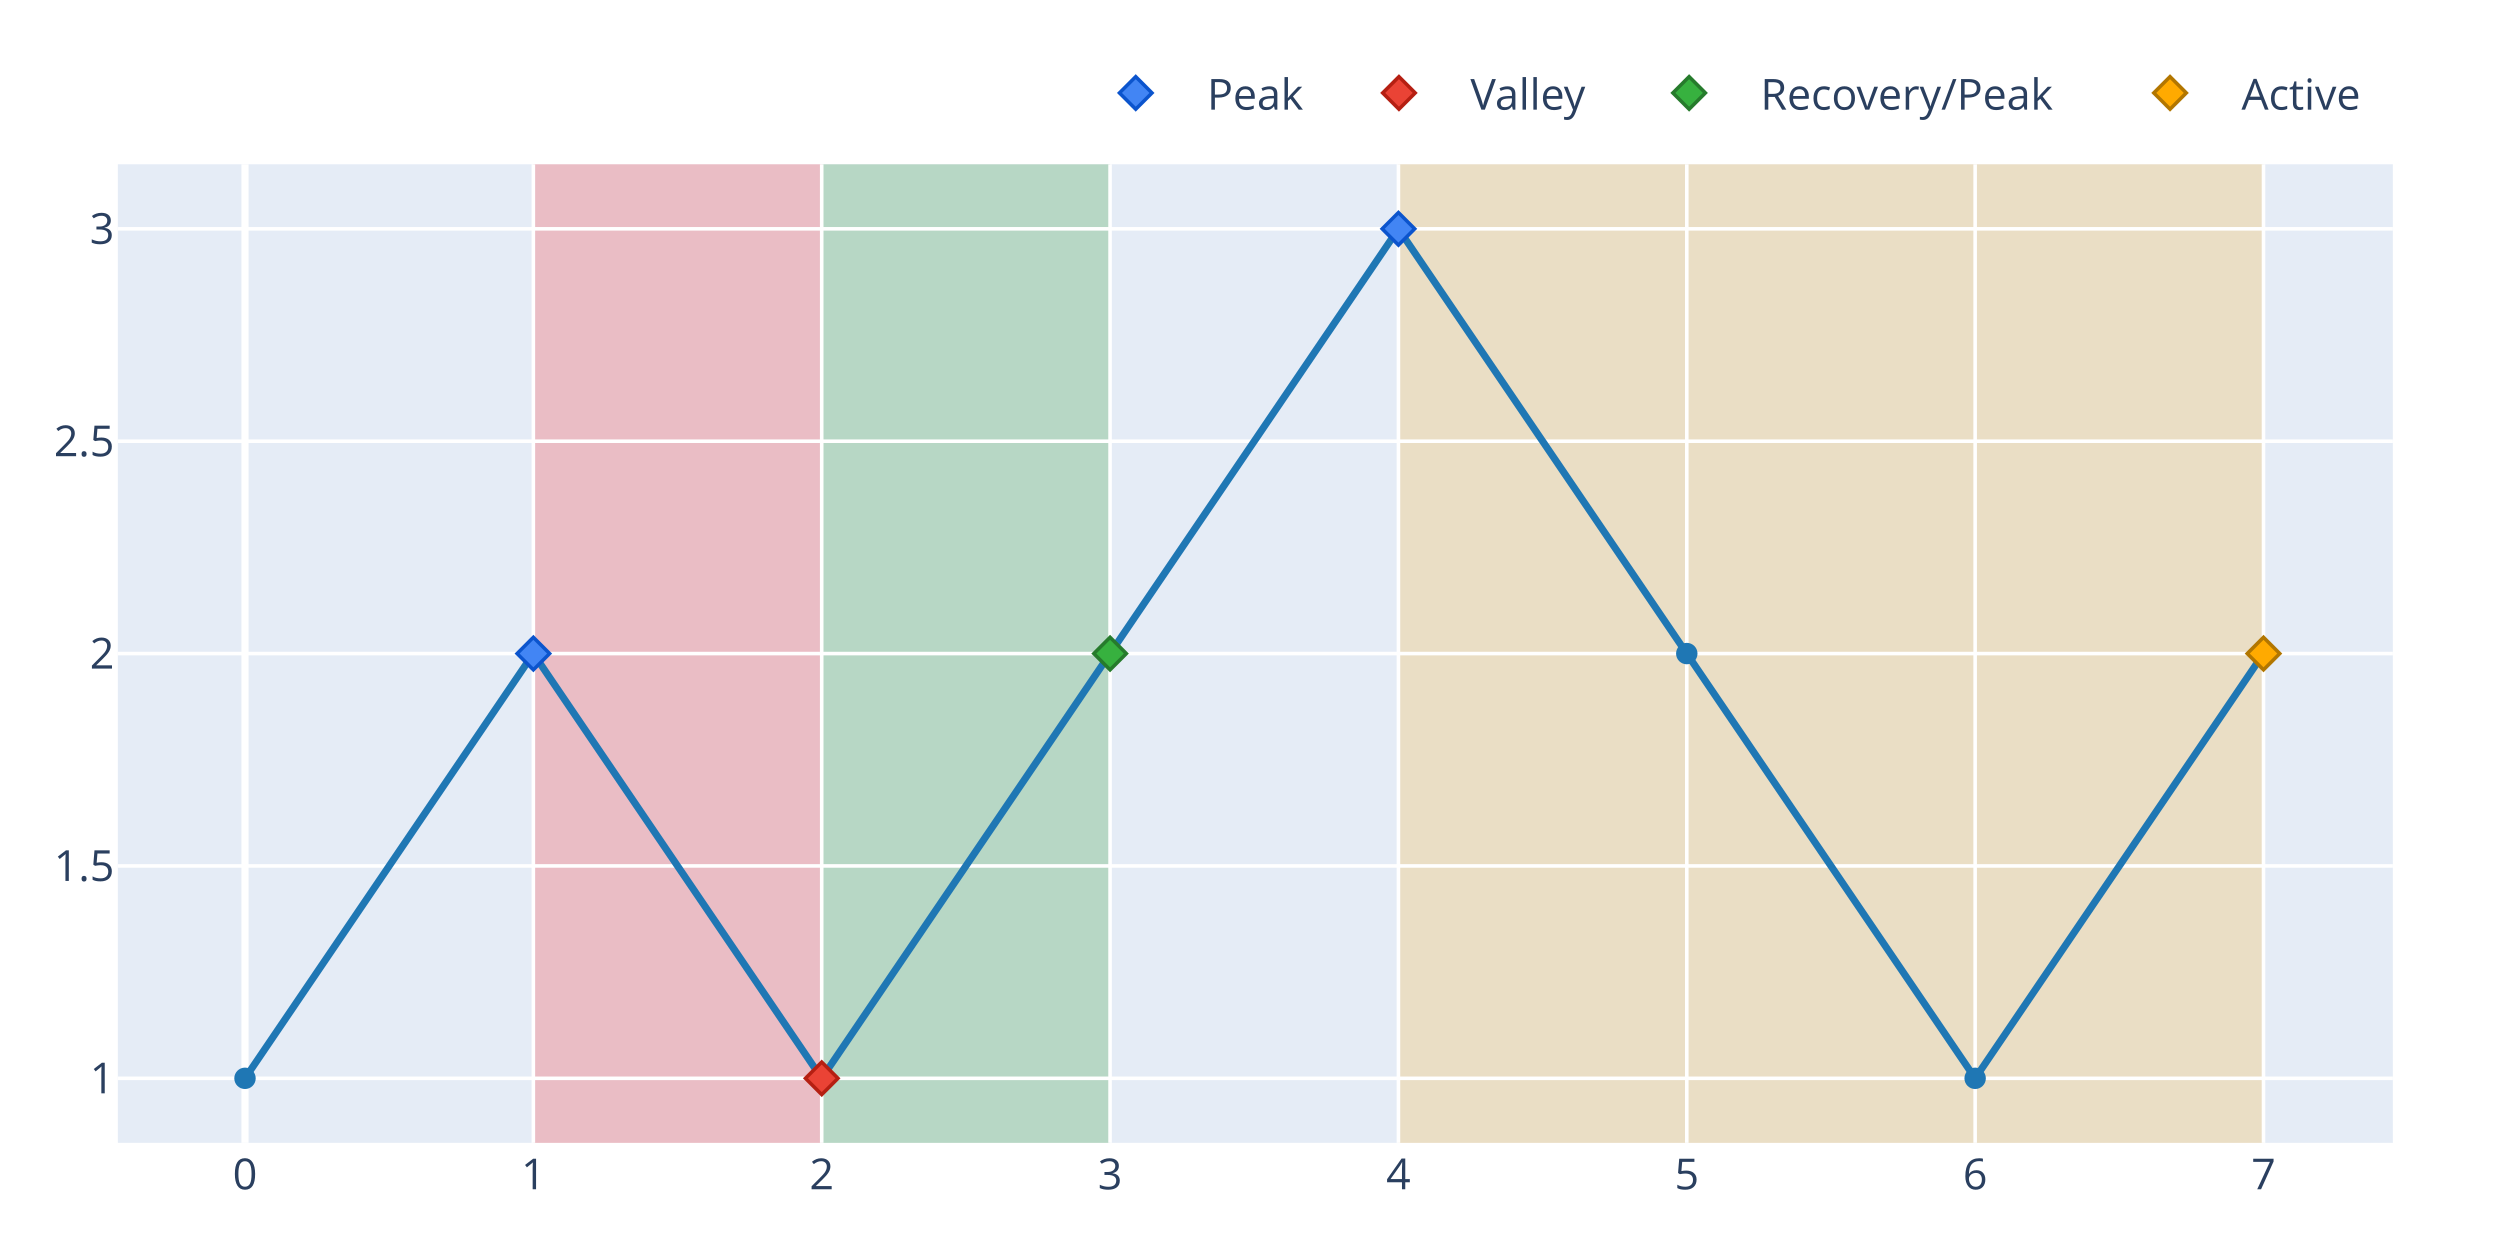
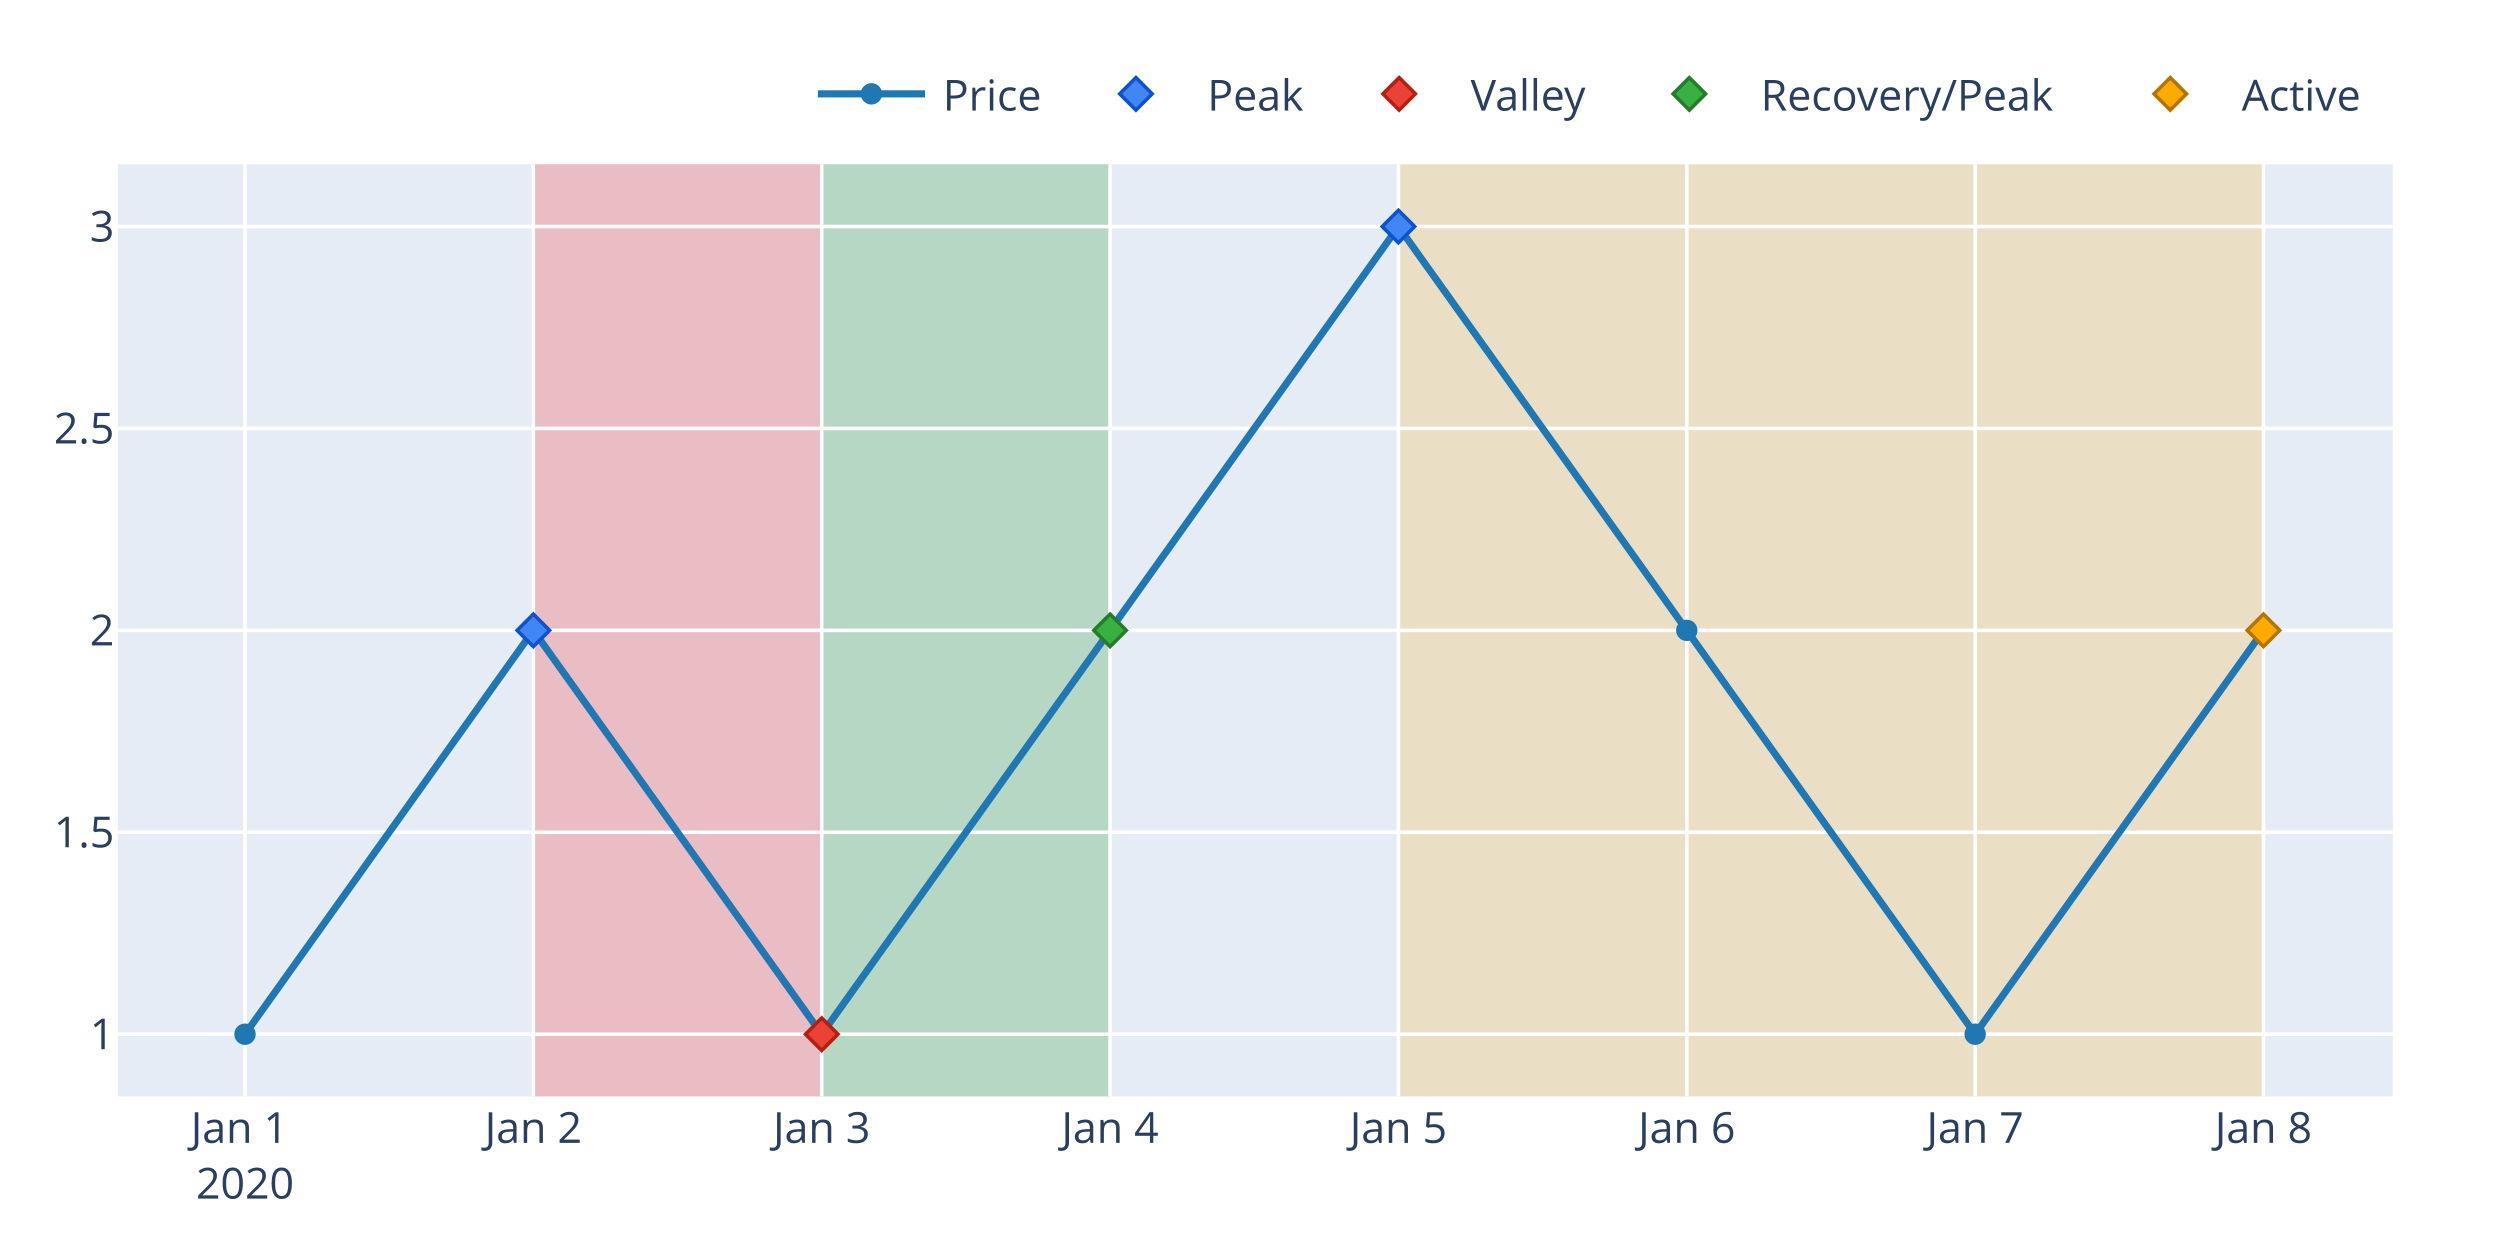
<svg xmlns="http://www.w3.org/2000/svg" class="main-svg" width="700" height="350" style="" viewBox="0 0 700 350">
  <rect x="0" y="0" width="700" height="350" style="fill: rgb(255, 255, 255); fill-opacity: 1;" />
-   <defs id="defs-9ac71a">
+   <defs id="defs-64313d">
    <g class="clips">
-       <clipPath id="clip9ac71axyplot" class="plotclip">
-         <rect width="637" height="274" />
-       </clipPath>
-       <clipPath class="axesclip" id="clip9ac71ax">
+       <clipPath id="clip64313dxyplot" class="plotclip">
+         <rect width="637" height="261" />
+       </clipPath>
+       <clipPath class="axesclip" id="clip64313dx">
        <rect x="33" y="0" width="637" height="350" />
      </clipPath>
-       <clipPath class="axesclip" id="clip9ac71ay">
-         <rect x="0" y="46" width="700" height="274" />
-       </clipPath>
-       <clipPath class="axesclip" id="clip9ac71axy">
-         <rect x="33" y="46" width="637" height="274" />
+       <clipPath class="axesclip" id="clip64313dy">
+         <rect x="0" y="46" width="700" height="261" />
+       </clipPath>
+       <clipPath class="axesclip" id="clip64313dxy">
+         <rect x="33" y="46" width="637" height="261" />
      </clipPath>
    </g>
    <g class="gradients" />
+     <g class="patterns" />
  </defs>
  <g class="bglayer">
-     <rect class="bg" x="33" y="46" width="637" height="274" style="fill: rgb(229, 236, 246); fill-opacity: 1; stroke-width: 0;" />
+     <rect class="bg" x="33" y="46" width="637" height="261" style="fill: rgb(229, 236, 246); fill-opacity: 1; stroke-width: 0;" />
  </g>
  <g class="layer-below">
    <g class="imagelayer" />
    <g class="shapelayer">
-       <path data-index="0" fill-rule="evenodd" d="M149.34,320H230.08V46H149.34Z" clip-path="url('#clip9ac71ax')" style="opacity: 0.2; stroke: rgb(0, 0, 0); stroke-opacity: 0; fill: rgb(255, 0, 0); fill-opacity: 1; stroke-width: 0px;" />
-       <path data-index="1" fill-rule="evenodd" d="M230.08,320H310.82V46H230.08Z" clip-path="url('#clip9ac71ax')" style="opacity: 0.2; stroke: rgb(0, 0, 0); stroke-opacity: 0; fill: rgb(0, 128, 0); fill-opacity: 1; stroke-width: 0px;" />
-       <path data-index="2" fill-rule="evenodd" d="M391.56,320H633.78V46H391.56Z" clip-path="url('#clip9ac71ax')" style="opacity: 0.2; stroke: rgb(0, 0, 0); stroke-opacity: 0; fill: rgb(255, 165, 0); fill-opacity: 1; stroke-width: 0px;" />
+       <path data-index="0" fill-rule="evenodd" d="M149.34,307H230.08V46H149.34Z" clip-path="url(#clip64313dx)" style="opacity: 0.2; stroke: rgb(0, 0, 0); stroke-opacity: 0; fill: rgb(255, 0, 0); fill-opacity: 1; stroke-width: 0px;" />
+       <path data-index="1" fill-rule="evenodd" d="M230.08,307H310.82V46H230.08Z" clip-path="url(#clip64313dx)" style="opacity: 0.2; stroke: rgb(0, 0, 0); stroke-opacity: 0; fill: rgb(0, 128, 0); fill-opacity: 1; stroke-width: 0px;" />
+       <path data-index="2" fill-rule="evenodd" d="M391.56,307H633.77V46H391.56Z" clip-path="url(#clip64313dx)" style="opacity: 0.2; stroke: rgb(0, 0, 0); stroke-opacity: 0; fill: rgb(255, 165, 0); fill-opacity: 1; stroke-width: 0px;" />
    </g>
  </g>
  <g class="cartesianlayer">
    <g class="subplot xy">
      <g class="layer-subplot">
        <g class="shapelayer" />
        <g class="imagelayer" />
      </g>
      <g class="gridlayer">
        <g class="x">
-           <path class="xgrid crisp" transform="translate(149.34,0)" d="M0,46v274" style="stroke: rgb(255, 255, 255); stroke-opacity: 1; stroke-width: 1px;" />
-           <path class="xgrid crisp" transform="translate(230.08,0)" d="M0,46v274" style="stroke: rgb(255, 255, 255); stroke-opacity: 1; stroke-width: 1px;" />
-           <path class="xgrid crisp" transform="translate(310.82,0)" d="M0,46v274" style="stroke: rgb(255, 255, 255); stroke-opacity: 1; stroke-width: 1px;" />
-           <path class="xgrid crisp" transform="translate(391.56,0)" d="M0,46v274" style="stroke: rgb(255, 255, 255); stroke-opacity: 1; stroke-width: 1px;" />
-           <path class="xgrid crisp" transform="translate(472.3,0)" d="M0,46v274" style="stroke: rgb(255, 255, 255); stroke-opacity: 1; stroke-width: 1px;" />
-           <path class="xgrid crisp" transform="translate(553.04,0)" d="M0,46v274" style="stroke: rgb(255, 255, 255); stroke-opacity: 1; stroke-width: 1px;" />
-           <path class="xgrid crisp" transform="translate(633.78,0)" d="M0,46v274" style="stroke: rgb(255, 255, 255); stroke-opacity: 1; stroke-width: 1px;" />
+           <path class="xgrid crisp" transform="translate(68.6,0)" d="M0,46v261" style="stroke: rgb(255, 255, 255); stroke-opacity: 1; stroke-width: 1px;" />
+           <path class="xgrid crisp" transform="translate(149.34,0)" d="M0,46v261" style="stroke: rgb(255, 255, 255); stroke-opacity: 1; stroke-width: 1px;" />
+           <path class="xgrid crisp" transform="translate(230.08,0)" d="M0,46v261" style="stroke: rgb(255, 255, 255); stroke-opacity: 1; stroke-width: 1px;" />
+           <path class="xgrid crisp" transform="translate(310.82,0)" d="M0,46v261" style="stroke: rgb(255, 255, 255); stroke-opacity: 1; stroke-width: 1px;" />
+           <path class="xgrid crisp" transform="translate(391.56,0)" d="M0,46v261" style="stroke: rgb(255, 255, 255); stroke-opacity: 1; stroke-width: 1px;" />
+           <path class="xgrid crisp" transform="translate(472.3,0)" d="M0,46v261" style="stroke: rgb(255, 255, 255); stroke-opacity: 1; stroke-width: 1px;" />
+           <path class="xgrid crisp" transform="translate(553.04,0)" d="M0,46v261" style="stroke: rgb(255, 255, 255); stroke-opacity: 1; stroke-width: 1px;" />
+           <path class="xgrid crisp" transform="translate(633.77,0)" d="M0,46v261" style="stroke: rgb(255, 255, 255); stroke-opacity: 1; stroke-width: 1px;" />
        </g>
        <g class="y">
-           <path class="ygrid crisp" transform="translate(0,301.93)" d="M33,0h637" style="stroke: rgb(255, 255, 255); stroke-opacity: 1; stroke-width: 1px;" />
-           <path class="ygrid crisp" transform="translate(0,242.46)" d="M33,0h637" style="stroke: rgb(255, 255, 255); stroke-opacity: 1; stroke-width: 1px;" />
-           <path class="ygrid crisp" transform="translate(0,183)" d="M33,0h637" style="stroke: rgb(255, 255, 255); stroke-opacity: 1; stroke-width: 1px;" />
-           <path class="ygrid crisp" transform="translate(0,123.54)" d="M33,0h637" style="stroke: rgb(255, 255, 255); stroke-opacity: 1; stroke-width: 1px;" />
-           <path class="ygrid crisp" transform="translate(0,64.07)" d="M33,0h637" style="stroke: rgb(255, 255, 255); stroke-opacity: 1; stroke-width: 1px;" />
-         </g>
-       </g>
-       <g class="zerolinelayer">
-         <path class="xzl zl crisp" transform="translate(68.6,0)" d="M0,46v274" style="stroke: rgb(255, 255, 255); stroke-opacity: 1; stroke-width: 2px;" />
-       </g>
+           <path class="ygrid crisp" transform="translate(0,289.58)" d="M33,0h637" style="stroke: rgb(255, 255, 255); stroke-opacity: 1; stroke-width: 1px;" />
+           <path class="ygrid crisp" transform="translate(0,233.04)" d="M33,0h637" style="stroke: rgb(255, 255, 255); stroke-opacity: 1; stroke-width: 1px;" />
+           <path class="ygrid crisp" transform="translate(0,176.5)" d="M33,0h637" style="stroke: rgb(255, 255, 255); stroke-opacity: 1; stroke-width: 1px;" />
+           <path class="ygrid crisp" transform="translate(0,119.96)" d="M33,0h637" style="stroke: rgb(255, 255, 255); stroke-opacity: 1; stroke-width: 1px;" />
+           <path class="ygrid crisp" transform="translate(0,63.43)" d="M33,0h637" style="stroke: rgb(255, 255, 255); stroke-opacity: 1; stroke-width: 1px;" />
+         </g>
+       </g>
+       <g class="zerolinelayer" />
      <path class="xlines-below" />
      <path class="ylines-below" />
      <g class="overlines-below" />
      <g class="xaxislayer-below" />
      <g class="yaxislayer-below" />
      <g class="overaxes-below" />
-       <g class="plot" transform="translate(33, 46)" clip-path="url('#clip9ac71axyplot')">
+       <g class="plot" transform="translate(33,46)" clip-path="url(#clip64313dxyplot)">
        <g class="scatterlayer mlayer">
-           <g class="trace scatter trace42755841-5e92-4c65-9bcc-b903fddd1701" style="stroke-miterlimit: 2; opacity: 1;">
+           <g class="trace scatter trace006a992f-1cd8-4fdd-b048-55dab7f561ca" style="stroke-miterlimit: 2; opacity: 1;">
            <g class="fills" />
            <g class="errorbars" />
            <g class="lines">
-               <path class="js-line" d="M35.6,255.93L116.34,137L197.08,255.93L358.56,18.07L439.3,137L520.04,255.93L600.78,137" style="vector-effect: non-scaling-stroke; fill: none; stroke: rgb(31, 119, 180); stroke-opacity: 1; stroke-width: 2px; opacity: 1;" />
-             </g>
-             <g class="points">
-               <path class="point" transform="translate(35.6,255.93)" d="M3,0A3,3 0 1,1 0,-3A3,3 0 0,1 3,0Z" style="opacity: 1; stroke-width: 0px; fill: rgb(31, 119, 180); fill-opacity: 1;" />
-               <path class="point" transform="translate(116.34,137)" d="M3,0A3,3 0 1,1 0,-3A3,3 0 0,1 3,0Z" style="opacity: 1; stroke-width: 0px; fill: rgb(31, 119, 180); fill-opacity: 1;" />
-               <path class="point" transform="translate(197.08,255.93)" d="M3,0A3,3 0 1,1 0,-3A3,3 0 0,1 3,0Z" style="opacity: 1; stroke-width: 0px; fill: rgb(31, 119, 180); fill-opacity: 1;" />
-               <path class="point" transform="translate(277.82,137)" d="M3,0A3,3 0 1,1 0,-3A3,3 0 0,1 3,0Z" style="opacity: 1; stroke-width: 0px; fill: rgb(31, 119, 180); fill-opacity: 1;" />
-               <path class="point" transform="translate(358.56,18.07)" d="M3,0A3,3 0 1,1 0,-3A3,3 0 0,1 3,0Z" style="opacity: 1; stroke-width: 0px; fill: rgb(31, 119, 180); fill-opacity: 1;" />
-               <path class="point" transform="translate(439.3,137)" d="M3,0A3,3 0 1,1 0,-3A3,3 0 0,1 3,0Z" style="opacity: 1; stroke-width: 0px; fill: rgb(31, 119, 180); fill-opacity: 1;" />
-               <path class="point" transform="translate(520.04,255.93)" d="M3,0A3,3 0 1,1 0,-3A3,3 0 0,1 3,0Z" style="opacity: 1; stroke-width: 0px; fill: rgb(31, 119, 180); fill-opacity: 1;" />
-               <path class="point" transform="translate(600.78,137)" d="M3,0A3,3 0 1,1 0,-3A3,3 0 0,1 3,0Z" style="opacity: 1; stroke-width: 0px; fill: rgb(31, 119, 180); fill-opacity: 1;" />
-             </g>
-             <g class="text" />
-           </g>
-           <g class="trace scatter traceeecb2b94-fb8a-49d3-86c7-ec530face83d" style="stroke-miterlimit: 2; opacity: 1;">
-             <g class="fills" />
-             <g class="errorbars" />
-             <g class="lines" />
-             <g class="points">
-               <path class="point plotly-customdata" transform="translate(116.34,137)" d="M4.55,0L0,4.55L-4.55,0L0,-4.55Z" style="opacity: 1; stroke-width: 1px; fill: rgb(66, 133, 244); fill-opacity: 1; stroke: rgb(11, 84, 205); stroke-opacity: 1;" />
-               <path class="point plotly-customdata" transform="translate(358.56,18.07)" d="M4.55,0L0,4.55L-4.55,0L0,-4.55Z" style="opacity: 1; stroke-width: 1px; fill: rgb(66, 133, 244); fill-opacity: 1; stroke: rgb(11, 84, 205); stroke-opacity: 1;" />
-             </g>
-             <g class="text" />
-           </g>
-           <g class="trace scatter traceaa7991f6-0985-44b2-8d1d-34f94f61783c" style="stroke-miterlimit: 2; opacity: 1;">
-             <g class="fills" />
-             <g class="errorbars" />
-             <g class="lines" />
-             <g class="points">
-               <path class="point plotly-customdata" transform="translate(197.08,255.93)" d="M4.55,0L0,4.55L-4.55,0L0,-4.55Z" style="opacity: 1; stroke-width: 1px; fill: rgb(234, 67, 53); fill-opacity: 1; stroke: rgb(181, 31, 18); stroke-opacity: 1;" />
-             </g>
-             <g class="text" />
-           </g>
-           <g class="trace scatter trace3f11e5fe-022e-4eac-8971-a66bdc0f6ced" style="stroke-miterlimit: 2; opacity: 1;">
-             <g class="fills" />
-             <g class="errorbars" />
-             <g class="lines" />
-             <g class="points">
-               <path class="point plotly-customdata" transform="translate(277.82,137)" d="M4.55,0L0,4.55L-4.55,0L0,-4.55Z" style="opacity: 1; stroke-width: 1px; fill: rgb(55, 177, 63); fill-opacity: 1; stroke: rgb(38, 123, 44); stroke-opacity: 1;" />
-             </g>
-             <g class="text" />
-           </g>
-           <g class="trace scatter trace194db103-66a5-42c2-93e1-82908823b53c" style="stroke-miterlimit: 2; opacity: 1;">
-             <g class="fills" />
-             <g class="errorbars" />
-             <g class="lines" />
-             <g class="points">
-               <path class="point plotly-customdata" transform="translate(600.78,137)" d="M4.55,0L0,4.55L-4.55,0L0,-4.55Z" style="opacity: 1; stroke-width: 1px; fill: rgb(255, 170, 0); fill-opacity: 1; stroke: rgb(178, 118, 0); stroke-opacity: 1;" />
+               <path class="js-line" d="M35.6,243.58L116.34,130.5L197.08,243.58L358.56,17.43L439.3,130.5L520.04,243.58L600.77,130.5" style="vector-effect: non-scaling-stroke; fill: none; stroke: rgb(31, 119, 180); stroke-opacity: 1; stroke-width: 2px; opacity: 1;" />
+             </g>
+             <g class="points">
+               <path class="point" transform="translate(35.6,243.58)" d="M3,0A3,3 0 1,1 0,-3A3,3 0 0,1 3,0Z" style="opacity: 1; stroke-width: 0px; fill: rgb(31, 119, 180); fill-opacity: 1;" />
+               <path class="point" transform="translate(116.34,130.5)" d="M3,0A3,3 0 1,1 0,-3A3,3 0 0,1 3,0Z" style="opacity: 1; stroke-width: 0px; fill: rgb(31, 119, 180); fill-opacity: 1;" />
+               <path class="point" transform="translate(197.08,243.58)" d="M3,0A3,3 0 1,1 0,-3A3,3 0 0,1 3,0Z" style="opacity: 1; stroke-width: 0px; fill: rgb(31, 119, 180); fill-opacity: 1;" />
+               <path class="point" transform="translate(277.82,130.5)" d="M3,0A3,3 0 1,1 0,-3A3,3 0 0,1 3,0Z" style="opacity: 1; stroke-width: 0px; fill: rgb(31, 119, 180); fill-opacity: 1;" />
+               <path class="point" transform="translate(358.56,17.43)" d="M3,0A3,3 0 1,1 0,-3A3,3 0 0,1 3,0Z" style="opacity: 1; stroke-width: 0px; fill: rgb(31, 119, 180); fill-opacity: 1;" />
+               <path class="point" transform="translate(439.3,130.5)" d="M3,0A3,3 0 1,1 0,-3A3,3 0 0,1 3,0Z" style="opacity: 1; stroke-width: 0px; fill: rgb(31, 119, 180); fill-opacity: 1;" />
+               <path class="point" transform="translate(520.04,243.58)" d="M3,0A3,3 0 1,1 0,-3A3,3 0 0,1 3,0Z" style="opacity: 1; stroke-width: 0px; fill: rgb(31, 119, 180); fill-opacity: 1;" />
+               <path class="point" transform="translate(600.77,130.5)" d="M3,0A3,3 0 1,1 0,-3A3,3 0 0,1 3,0Z" style="opacity: 1; stroke-width: 0px; fill: rgb(31, 119, 180); fill-opacity: 1;" />
+             </g>
+             <g class="text" />
+           </g>
+           <g class="trace scatter traceb9cd4de7-08fe-4d71-8481-d45b61400b01" style="stroke-miterlimit: 2; opacity: 1;">
+             <g class="fills" />
+             <g class="errorbars" />
+             <g class="lines" />
+             <g class="points">
+               <path class="point plotly-customdata" transform="translate(116.34,130.5)" d="M4.55,0L0,4.55L-4.55,0L0,-4.55Z" style="opacity: 1; stroke-width: 1px; fill: rgb(66, 133, 244); fill-opacity: 1; stroke: rgb(11, 84, 205); stroke-opacity: 1;" />
+               <path class="point plotly-customdata" transform="translate(358.56,17.43)" d="M4.55,0L0,4.55L-4.55,0L0,-4.55Z" style="opacity: 1; stroke-width: 1px; fill: rgb(66, 133, 244); fill-opacity: 1; stroke: rgb(11, 84, 205); stroke-opacity: 1;" />
+             </g>
+             <g class="text" />
+           </g>
+           <g class="trace scatter trace44d54095-1f93-4f31-bab8-14d85cb244b7" style="stroke-miterlimit: 2; opacity: 1;">
+             <g class="fills" />
+             <g class="errorbars" />
+             <g class="lines" />
+             <g class="points">
+               <path class="point plotly-customdata" transform="translate(197.08,243.58)" d="M4.55,0L0,4.55L-4.55,0L0,-4.55Z" style="opacity: 1; stroke-width: 1px; fill: rgb(234, 67, 53); fill-opacity: 1; stroke: rgb(181, 31, 18); stroke-opacity: 1;" />
+             </g>
+             <g class="text" />
+           </g>
+           <g class="trace scatter tracef15df42a-bbbc-4c76-8990-1d76db5b55a0" style="stroke-miterlimit: 2; opacity: 1;">
+             <g class="fills" />
+             <g class="errorbars" />
+             <g class="lines" />
+             <g class="points">
+               <path class="point plotly-customdata" transform="translate(277.82,130.5)" d="M4.55,0L0,4.55L-4.55,0L0,-4.55Z" style="opacity: 1; stroke-width: 1px; fill: rgb(55, 177, 63); fill-opacity: 1; stroke: rgb(38, 123, 44); stroke-opacity: 1;" />
+             </g>
+             <g class="text" />
+           </g>
+           <g class="trace scatter trace08124ec6-6a07-4dc1-9648-900d8261f21c" style="stroke-miterlimit: 2; opacity: 1;">
+             <g class="fills" />
+             <g class="errorbars" />
+             <g class="lines" />
+             <g class="points">
+               <path class="point plotly-customdata" transform="translate(600.77,130.5)" d="M4.55,0L0,4.55L-4.55,0L0,-4.55Z" style="opacity: 1; stroke-width: 1px; fill: rgb(255, 170, 0); fill-opacity: 1; stroke: rgb(178, 118, 0); stroke-opacity: 1;" />
            </g>
            <g class="text" />
          </g>
        </g>
      </g>
      <g class="overplot" />
      <path class="xlines-above crisp" d="M0,0" style="fill: none;" />
      <path class="ylines-above crisp" d="M0,0" style="fill: none;" />
      <g class="overlines-above" />
      <g class="xaxislayer-above">
        <g class="xtick">
-           <text text-anchor="middle" x="0" y="333" transform="translate(68.6,0)" style="font-family: 'Open Sans', verdana, arial, sans-serif; font-size: 12px; fill: rgb(42, 63, 95); fill-opacity: 1; white-space: pre;">0</text>
-         </g>
-         <g class="xtick">
-           <text text-anchor="middle" x="0" y="333" transform="translate(149.34,0)" style="font-family: 'Open Sans', verdana, arial, sans-serif; font-size: 12px; fill: rgb(42, 63, 95); fill-opacity: 1; white-space: pre;">1</text>
-         </g>
-         <g class="xtick">
-           <text text-anchor="middle" x="0" y="333" transform="translate(230.08,0)" style="font-family: 'Open Sans', verdana, arial, sans-serif; font-size: 12px; fill: rgb(42, 63, 95); fill-opacity: 1; white-space: pre;">2</text>
-         </g>
-         <g class="xtick">
-           <text text-anchor="middle" x="0" y="333" transform="translate(310.82,0)" style="font-family: 'Open Sans', verdana, arial, sans-serif; font-size: 12px; fill: rgb(42, 63, 95); fill-opacity: 1; white-space: pre;">3</text>
-         </g>
-         <g class="xtick">
-           <text text-anchor="middle" x="0" y="333" transform="translate(391.56,0)" style="font-family: 'Open Sans', verdana, arial, sans-serif; font-size: 12px; fill: rgb(42, 63, 95); fill-opacity: 1; white-space: pre;">4</text>
-         </g>
-         <g class="xtick">
-           <text text-anchor="middle" x="0" y="333" transform="translate(472.3,0)" style="font-family: 'Open Sans', verdana, arial, sans-serif; font-size: 12px; fill: rgb(42, 63, 95); fill-opacity: 1; white-space: pre;">5</text>
-         </g>
-         <g class="xtick">
-           <text text-anchor="middle" x="0" y="333" transform="translate(553.04,0)" style="font-family: 'Open Sans', verdana, arial, sans-serif; font-size: 12px; fill: rgb(42, 63, 95); fill-opacity: 1; white-space: pre;">6</text>
-         </g>
-         <g class="xtick">
-           <text text-anchor="middle" x="0" y="333" transform="translate(633.78,0)" style="font-family: 'Open Sans', verdana, arial, sans-serif; font-size: 12px; fill: rgb(42, 63, 95); fill-opacity: 1; white-space: pre;">7</text>
+           <text text-anchor="middle" x="0" y="320" transform="translate(68.6,0)" style="font-family: 'Open Sans', verdana, arial, sans-serif; font-size: 12px; fill: rgb(42, 63, 95); fill-opacity: 1; white-space: pre; opacity: 1;">
+             <tspan class="line" dy="0em" x="0" y="320">Jan 1</tspan>
+             <tspan class="line" dy="1.3em" x="0" y="320">2020</tspan>
+           </text>
+         </g>
+         <g class="xtick">
+           <text text-anchor="middle" x="0" y="320" style="font-family: 'Open Sans', verdana, arial, sans-serif; font-size: 12px; fill: rgb(42, 63, 95); fill-opacity: 1; white-space: pre; opacity: 1;" transform="translate(149.34,0)">Jan 2</text>
+         </g>
+         <g class="xtick">
+           <text text-anchor="middle" x="0" y="320" style="font-family: 'Open Sans', verdana, arial, sans-serif; font-size: 12px; fill: rgb(42, 63, 95); fill-opacity: 1; white-space: pre; opacity: 1;" transform="translate(230.08,0)">Jan 3</text>
+         </g>
+         <g class="xtick">
+           <text text-anchor="middle" x="0" y="320" style="font-family: 'Open Sans', verdana, arial, sans-serif; font-size: 12px; fill: rgb(42, 63, 95); fill-opacity: 1; white-space: pre; opacity: 1;" transform="translate(310.82,0)">Jan 4</text>
+         </g>
+         <g class="xtick">
+           <text text-anchor="middle" x="0" y="320" style="font-family: 'Open Sans', verdana, arial, sans-serif; font-size: 12px; fill: rgb(42, 63, 95); fill-opacity: 1; white-space: pre; opacity: 1;" transform="translate(391.56,0)">Jan 5</text>
+         </g>
+         <g class="xtick">
+           <text text-anchor="middle" x="0" y="320" style="font-family: 'Open Sans', verdana, arial, sans-serif; font-size: 12px; fill: rgb(42, 63, 95); fill-opacity: 1; white-space: pre; opacity: 1;" transform="translate(472.3,0)">Jan 6</text>
+         </g>
+         <g class="xtick">
+           <text text-anchor="middle" x="0" y="320" style="font-family: 'Open Sans', verdana, arial, sans-serif; font-size: 12px; fill: rgb(42, 63, 95); fill-opacity: 1; white-space: pre; opacity: 1;" transform="translate(553.04,0)">Jan 7</text>
+         </g>
+         <g class="xtick">
+           <text text-anchor="middle" x="0" y="320" style="font-family: 'Open Sans', verdana, arial, sans-serif; font-size: 12px; fill: rgb(42, 63, 95); fill-opacity: 1; white-space: pre; opacity: 1;" transform="translate(633.77,0)">Jan 8</text>
        </g>
      </g>
      <g class="yaxislayer-above">
        <g class="ytick">
-           <text text-anchor="end" x="32" y="4.2" transform="translate(0,301.93)" style="font-family: 'Open Sans', verdana, arial, sans-serif; font-size: 12px; fill: rgb(42, 63, 95); fill-opacity: 1; white-space: pre;">1</text>
-         </g>
-         <g class="ytick">
-           <text text-anchor="end" x="32" y="4.2" transform="translate(0,242.46)" style="font-family: 'Open Sans', verdana, arial, sans-serif; font-size: 12px; fill: rgb(42, 63, 95); fill-opacity: 1; white-space: pre;">1.5</text>
-         </g>
-         <g class="ytick">
-           <text text-anchor="end" x="32" y="4.2" transform="translate(0,183)" style="font-family: 'Open Sans', verdana, arial, sans-serif; font-size: 12px; fill: rgb(42, 63, 95); fill-opacity: 1; white-space: pre;">2</text>
-         </g>
-         <g class="ytick">
-           <text text-anchor="end" x="32" y="4.2" transform="translate(0,123.54)" style="font-family: 'Open Sans', verdana, arial, sans-serif; font-size: 12px; fill: rgb(42, 63, 95); fill-opacity: 1; white-space: pre;">2.5</text>
-         </g>
-         <g class="ytick">
-           <text text-anchor="end" x="32" y="4.2" transform="translate(0,64.07)" style="font-family: 'Open Sans', verdana, arial, sans-serif; font-size: 12px; fill: rgb(42, 63, 95); fill-opacity: 1; white-space: pre;">3</text>
+           <text text-anchor="end" x="32" y="4.2" transform="translate(0,289.58)" style="font-family: 'Open Sans', verdana, arial, sans-serif; font-size: 12px; fill: rgb(42, 63, 95); fill-opacity: 1; white-space: pre; opacity: 1;">1</text>
+         </g>
+         <g class="ytick">
+           <text text-anchor="end" x="32" y="4.2" style="font-family: 'Open Sans', verdana, arial, sans-serif; font-size: 12px; fill: rgb(42, 63, 95); fill-opacity: 1; white-space: pre; opacity: 1;" transform="translate(0,233.04)">1.5</text>
+         </g>
+         <g class="ytick">
+           <text text-anchor="end" x="32" y="4.2" style="font-family: 'Open Sans', verdana, arial, sans-serif; font-size: 12px; fill: rgb(42, 63, 95); fill-opacity: 1; white-space: pre; opacity: 1;" transform="translate(0,176.5)">2</text>
+         </g>
+         <g class="ytick">
+           <text text-anchor="end" x="32" y="4.2" style="font-family: 'Open Sans', verdana, arial, sans-serif; font-size: 12px; fill: rgb(42, 63, 95); fill-opacity: 1; white-space: pre; opacity: 1;" transform="translate(0,119.96)">2.5</text>
+         </g>
+         <g class="ytick">
+           <text text-anchor="end" x="32" y="4.2" style="font-family: 'Open Sans', verdana, arial, sans-serif; font-size: 12px; fill: rgb(42, 63, 95); fill-opacity: 1; white-space: pre; opacity: 1;" transform="translate(0,63.43)">3</text>
        </g>
      </g>
      <g class="overaxes-above" />
    </g>
  </g>
  <g class="polarlayer" />
  <g class="ternarylayer" />
  <g class="geolayer" />
  <g class="funnelarealayer" />
  <g class="pielayer" />
+   <g class="iciclelayer" />
  <g class="treemaplayer" />
  <g class="sunburstlayer" />
  <g class="glimages" />
-   <defs id="topdefs-9ac71a">
+   <defs id="topdefs-64313d">
    <g class="clips" />
-     <clipPath id="legend9ac71a">
-       <rect width="372" height="29" x="0" y="0" />
+     <clipPath id="legend64313d">
+       <rect width="446" height="29" x="0" y="0" />
    </clipPath>
  </defs>
  <g class="layer-above">
    <g class="imagelayer" />
    <g class="shapelayer" />
  </g>
  <g class="infolayer">
-     <g class="legend" pointer-events="all" transform="translate(298, 11.52)">
-       <rect class="bg" shape-rendering="crispEdges" style="stroke: rgb(68, 68, 68); stroke-opacity: 1; fill: rgb(255, 255, 255); fill-opacity: 1; stroke-width: 0px;" width="372" height="29" x="0" y="0" />
-       <g class="scrollbox" transform="translate(0, 0)" clip-path="url('#legend9ac71a')">
+     <g class="legend" pointer-events="all" transform="translate(224,11.78)">
+       <rect class="bg" shape-rendering="crispEdges" style="stroke: rgb(68, 68, 68); stroke-opacity: 1; fill: rgb(255, 255, 255); fill-opacity: 1; stroke-width: 0px;" width="446" height="29" x="0" y="0" />
+       <g class="scrollbox" transform="" clip-path="url(#legend64313d)">
        <g class="groups">
-           <g class="traces" transform="translate(0, 14.5)" style="opacity: 1;">
+           <g class="traces" transform="translate(0,14.5)" style="opacity: 1;">
+             <text class="legendtext" text-anchor="start" x="40" y="4.68" style="font-family: 'Open Sans', verdana, arial, sans-serif; font-size: 12px; fill: rgb(42, 63, 95); fill-opacity: 1; white-space: pre;">Price</text>
+             <g class="layers" style="opacity: 1;">
+               <g class="legendfill" />
+               <g class="legendlines">
+                 <path class="js-line" d="M5,0h30" style="fill: none; stroke: rgb(31, 119, 180); stroke-opacity: 1; stroke-width: 2px;" />
+               </g>
+               <g class="legendsymbols">
+                 <g class="legendpoints">
+                   <path class="scatterpts" transform="translate(20,0)" d="M3,0A3,3 0 1,1 0,-3A3,3 0 0,1 3,0Z" style="opacity: 1; stroke-width: 0px; fill: rgb(31, 119, 180); fill-opacity: 1;" />
+                 </g>
+               </g>
+             </g>
+             <rect class="legendtoggle" x="0" y="-9.5" width="71.562" height="19" style="fill: rgb(0, 0, 0); fill-opacity: 0;" />
+           </g>
+           <g class="traces" transform="translate(74.0625,14.5)" style="opacity: 1;">
            <text class="legendtext" text-anchor="start" x="40" y="4.68" style="font-family: 'Open Sans', verdana, arial, sans-serif; font-size: 12px; fill: rgb(42, 63, 95); fill-opacity: 1; white-space: pre;">Peak</text>
            <g class="layers" style="opacity: 1;">
              <g class="legendfill" />
              <g class="legendlines" />
              <g class="legendsymbols">
                <g class="legendpoints">
                  <path class="scatterpts" transform="translate(20,0)" d="M4.55,0L0,4.55L-4.55,0L0,-4.55Z" style="opacity: 1; stroke-width: 1px; fill: rgb(66, 133, 244); fill-opacity: 1; stroke: rgb(11, 84, 205); stroke-opacity: 1;" />
                </g>
              </g>
            </g>
            <rect class="legendtoggle" x="0" y="-9.5" width="71.203" height="19" style="fill: rgb(0, 0, 0); fill-opacity: 0;" />
          </g>
-           <g class="traces" transform="translate(73.70312, 14.5)" style="opacity: 1;">
+           <g class="traces" transform="translate(147.7656,14.5)" style="opacity: 1;">
            <text class="legendtext" text-anchor="start" x="40" y="4.68" style="font-family: 'Open Sans', verdana, arial, sans-serif; font-size: 12px; fill: rgb(42, 63, 95); fill-opacity: 1; white-space: pre;">Valley</text>
            <g class="layers" style="opacity: 1;">
              <g class="legendfill" />
              <g class="legendlines" />
              <g class="legendsymbols">
                <g class="legendpoints">
                  <path class="scatterpts" transform="translate(20,0)" d="M4.55,0L0,4.55L-4.55,0L0,-4.55Z" style="opacity: 1; stroke-width: 1px; fill: rgb(234, 67, 53); fill-opacity: 1; stroke: rgb(181, 31, 18); stroke-opacity: 1;" />
                </g>
              </g>
            </g>
            <rect class="legendtoggle" x="0" y="-9.5" width="78.75" height="19" style="fill: rgb(0, 0, 0); fill-opacity: 0;" />
          </g>
-           <g class="traces" transform="translate(154.9531, 14.5)" style="opacity: 1;">
+           <g class="traces" transform="translate(229.0156,14.5)" style="opacity: 1;">
            <text class="legendtext" text-anchor="start" x="40" y="4.68" style="font-family: 'Open Sans', verdana, arial, sans-serif; font-size: 12px; fill: rgb(42, 63, 95); fill-opacity: 1; white-space: pre;">Recovery/Peak</text>
            <g class="layers" style="opacity: 1;">
              <g class="legendfill" />
              <g class="legendlines" />
              <g class="legendsymbols">
                <g class="legendpoints">
                  <path class="scatterpts" transform="translate(20,0)" d="M4.55,0L0,4.55L-4.55,0L0,-4.55Z" style="opacity: 1; stroke-width: 1px; fill: rgb(55, 177, 63); fill-opacity: 1; stroke: rgb(38, 123, 44); stroke-opacity: 1;" />
                </g>
              </g>
            </g>
            <rect class="legendtoggle" x="0" y="-9.5" width="132.156" height="19" style="fill: rgb(0, 0, 0); fill-opacity: 0;" />
          </g>
-           <g class="traces" transform="translate(289.6094, 14.5)" style="opacity: 1;">
+           <g class="traces" transform="translate(363.6719,14.5)" style="opacity: 1;">
            <text class="legendtext" text-anchor="start" x="40" y="4.68" style="font-family: 'Open Sans', verdana, arial, sans-serif; font-size: 12px; fill: rgb(42, 63, 95); fill-opacity: 1; white-space: pre;">Active</text>
            <g class="layers" style="opacity: 1;">
              <g class="legendfill" />
              <g class="legendlines" />
              <g class="legendsymbols">
                <g class="legendpoints">
                  <path class="scatterpts" transform="translate(20,0)" d="M4.55,0L0,4.55L-4.55,0L0,-4.55Z" style="opacity: 1; stroke-width: 1px; fill: rgb(255, 170, 0); fill-opacity: 1; stroke: rgb(178, 118, 0); stroke-opacity: 1;" />
                </g>
              </g>
            </g>
            <rect class="legendtoggle" x="0" y="-9.5" width="79.234" height="19" style="fill: rgb(0, 0, 0); fill-opacity: 0;" />
          </g>
        </g>
      </g>
      <rect class="scrollbar" rx="20" ry="3" width="0" height="0" style="fill: rgb(128, 139, 164); fill-opacity: 1;" x="0" y="0" />
    </g>
    <g class="g-gtitle" />
    <g class="g-xtitle" />
    <g class="g-ytitle" />
  </g>
</svg>
